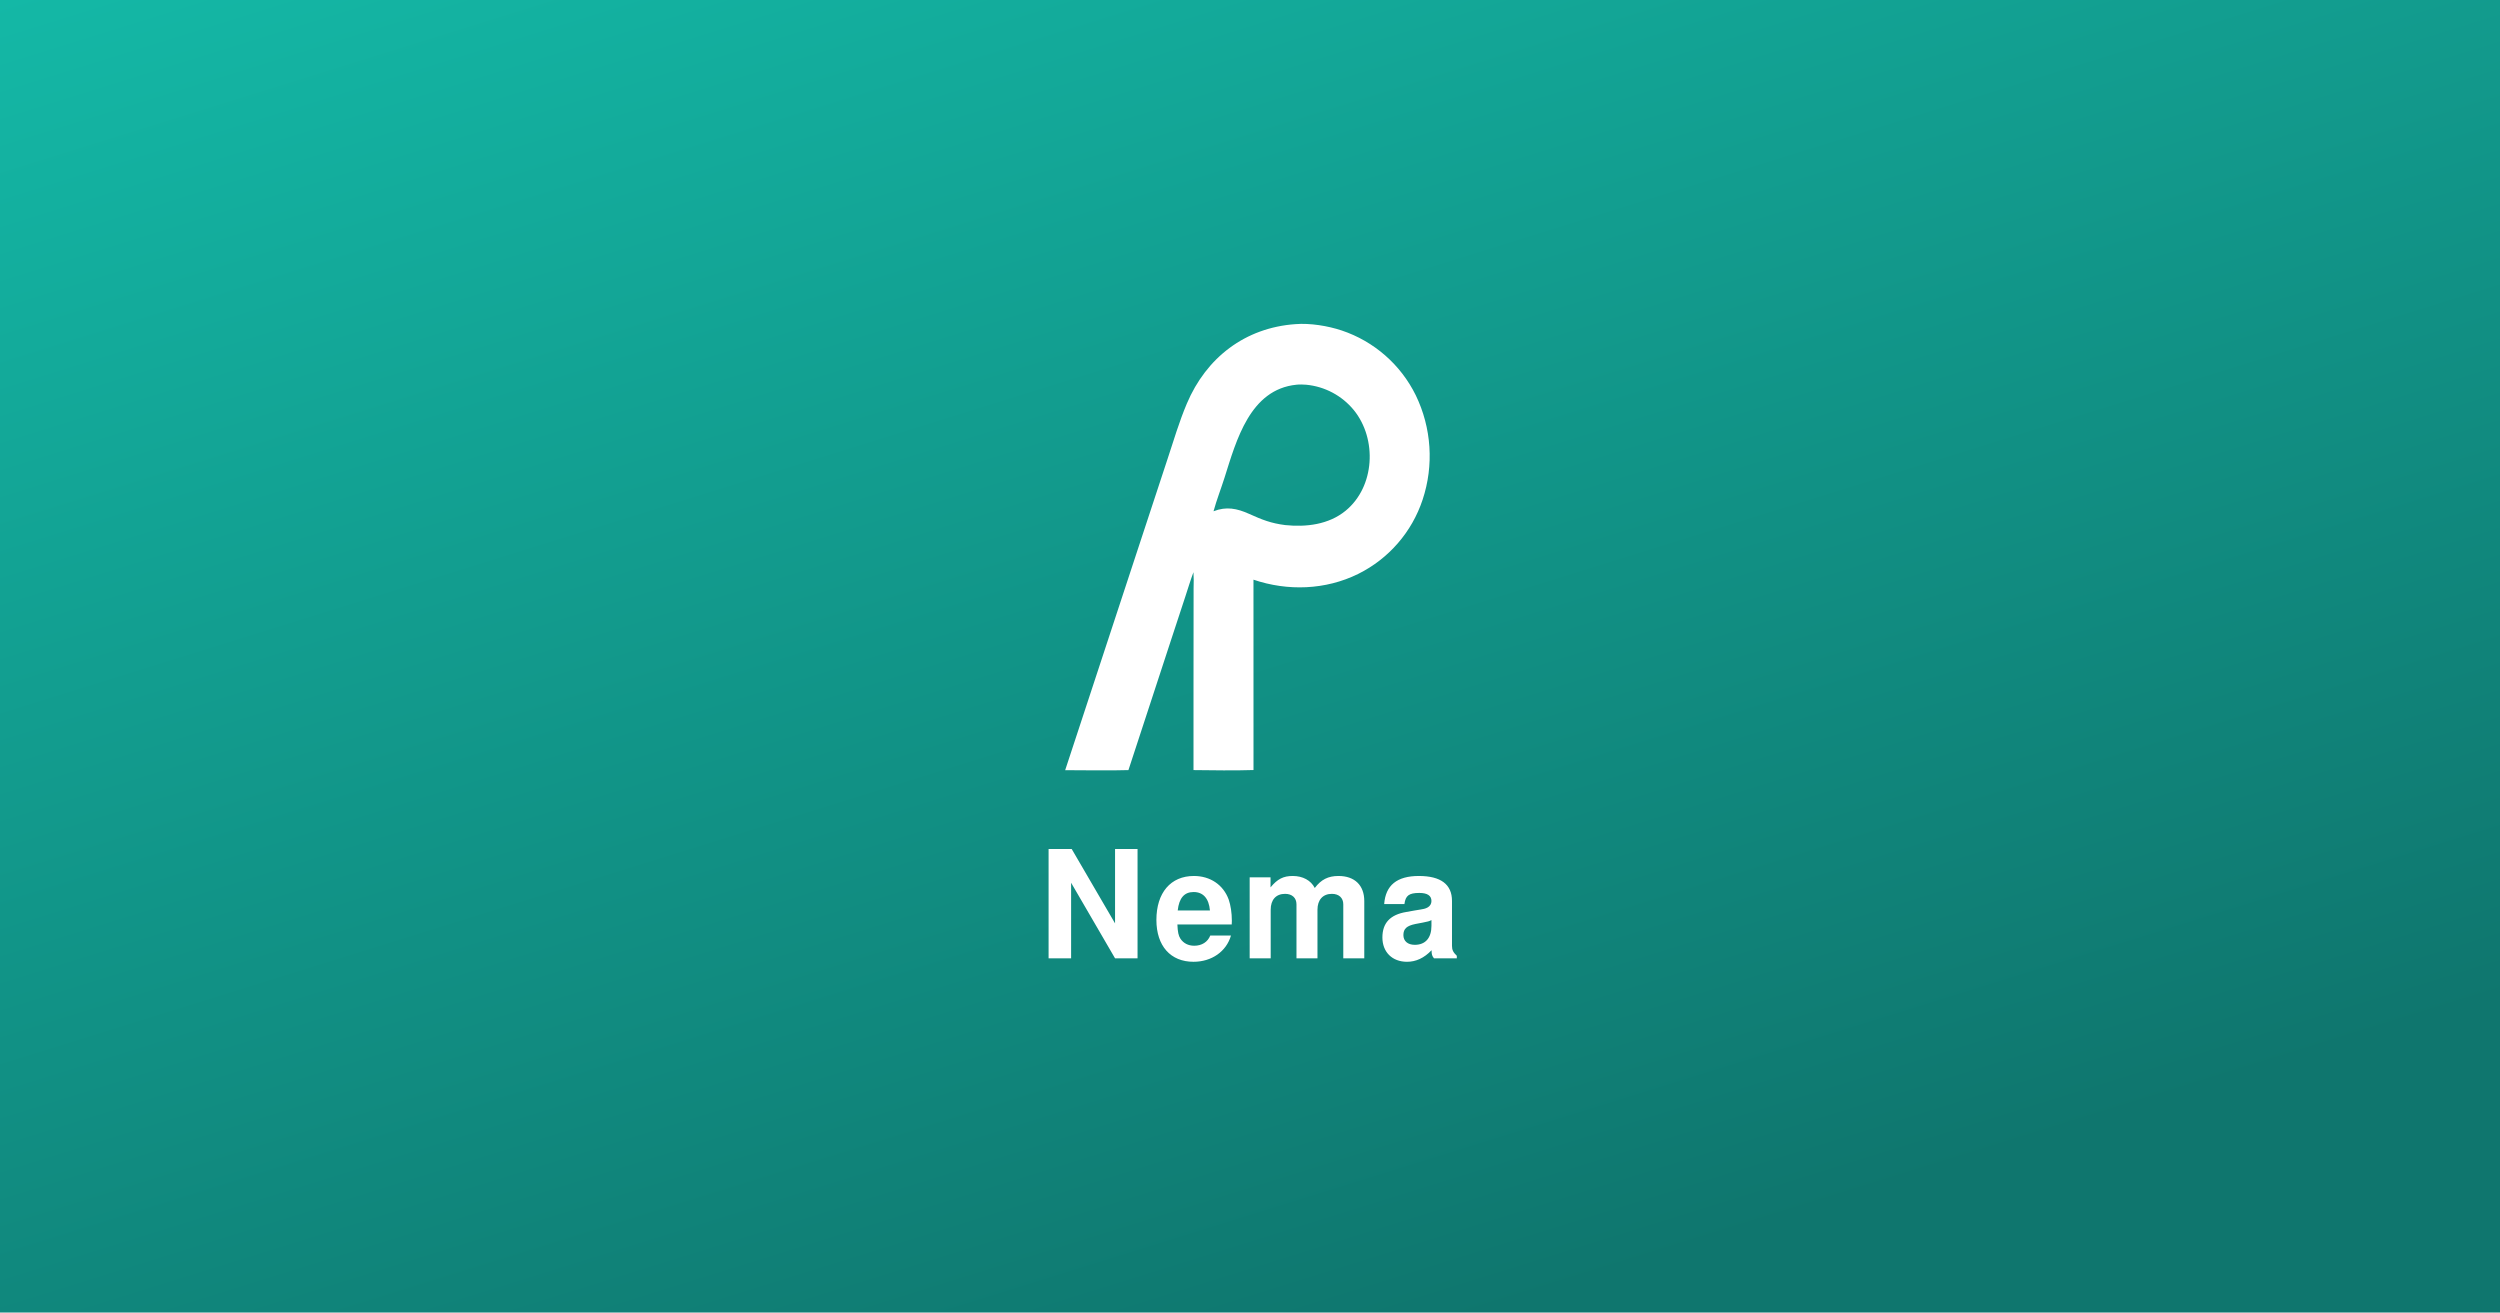
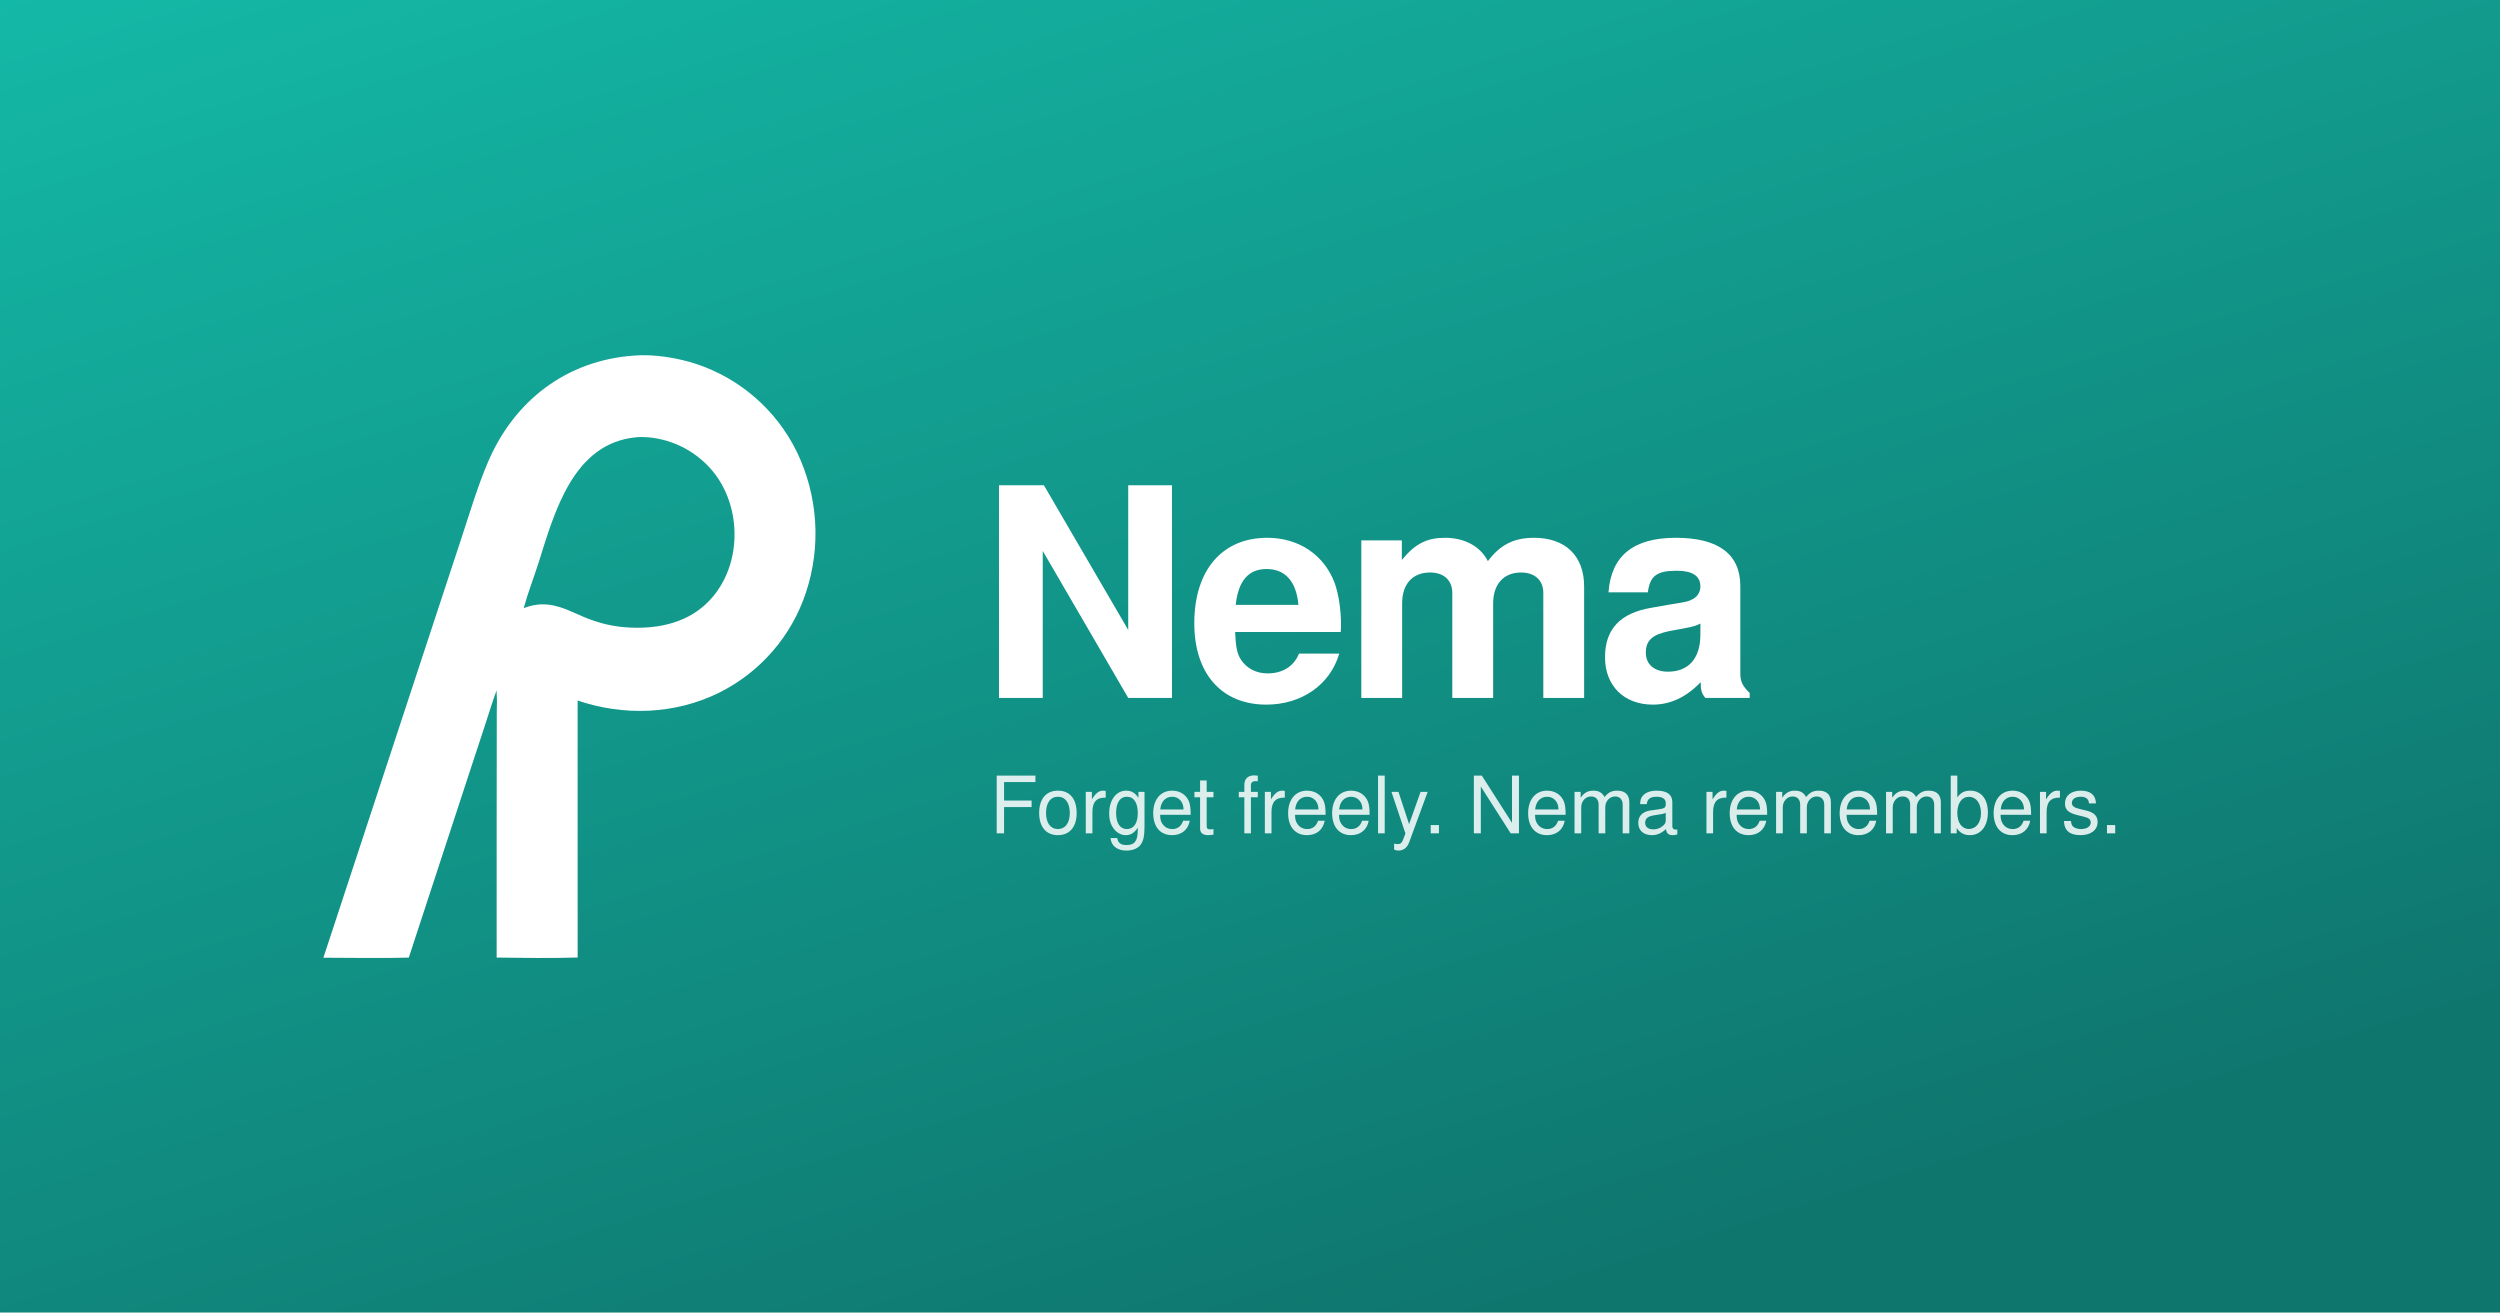
<svg xmlns="http://www.w3.org/2000/svg" width="1200" height="630" viewBox="0 0 1200 630">
  <defs>
    <linearGradient id="bg" x1="0" y1="0" x2="0.6" y2="1">
      <stop offset="0%" stop-color="#14b8a6" />
      <stop offset="100%" stop-color="#0f766e" />
    </linearGradient>
  </defs>
  <rect width="1200" height="630" fill="url(#bg)" />
-   <g transform="translate(500, 140)">
-     <svg width="200" height="245" viewBox="96 74 178 211">
+   <g transform="translate(140, 150)">
+     <svg width="270" height="330" viewBox="96 74 178 211">
      <path fill-rule="evenodd" fill="#FFFFFF" transform="scale(0.359375)" d="M568.753 234.706C586.198 233.287 607.4 236.769 623.81 242.245C662.228 255.13 693.907 282.828 711.803 319.183C730.607 357.939 733.54 402.504 719.979 443.39C707.252 481.858 679.667 513.636 643.371 531.644C604.636 550.756 559.554 552.296 518.912 538.466L518.948 764.748C496.855 765.492 469.93 765.079 447.62 764.814L447.633 661.087L447.733 548.375C448.002 542.117 447.942 535.849 447.555 529.597C444.157 538.654 440.906 549.426 437.843 558.755L420.716 610.852L370.279 764.83C346.492 765.555 319.093 764.921 295.07 764.928L382.644 498.632L416.797 394.906C424.149 372.668 430.572 350.744 439.721 329.12C462.84 274.475 508.965 238.939 568.753 234.706Z M570.056 306.702C573.068 306.307 578.511 306.44 581.5 306.72C603.689 308.799 624.12 319.68 638.229 336.931C666.042 371.186 663.385 427.91 628.386 456.561C608.385 472.934 581.628 476.182 556.617 473.571C539.649 471.385 529.317 467.272 513.899 460.315C499.315 453.734 486.592 451.18 471.423 457.149C475.018 443.964 480.391 430.208 484.547 417.084C498.586 372.756 514.773 312.253 570.056 306.702Z" />
    </svg>
  </g>
-   <text x="600" y="460" text-anchor="middle" font-family="Satoshi, -apple-system, BlinkMacSystemFont, 'Segoe UI', Helvetica, Arial, sans-serif" font-weight="700" font-size="72" fill="#FFFFFF" letter-spacing="2">Nema</text>
+   <text x="470" y="335" font-family="Satoshi, -apple-system, BlinkMacSystemFont, 'Segoe UI', Helvetica, Arial, sans-serif" font-weight="700" font-size="140" fill="#FFFFFF" letter-spacing="-3">Nema</text>
+   <text x="475" y="400" font-family="Satoshi, -apple-system, BlinkMacSystemFont, 'Segoe UI', Helvetica, Arial, sans-serif" font-weight="500" font-size="38" fill="#FFFFFF" fill-opacity="0.85" letter-spacing="0">Forget freely. Nema remembers.</text>
</svg>
